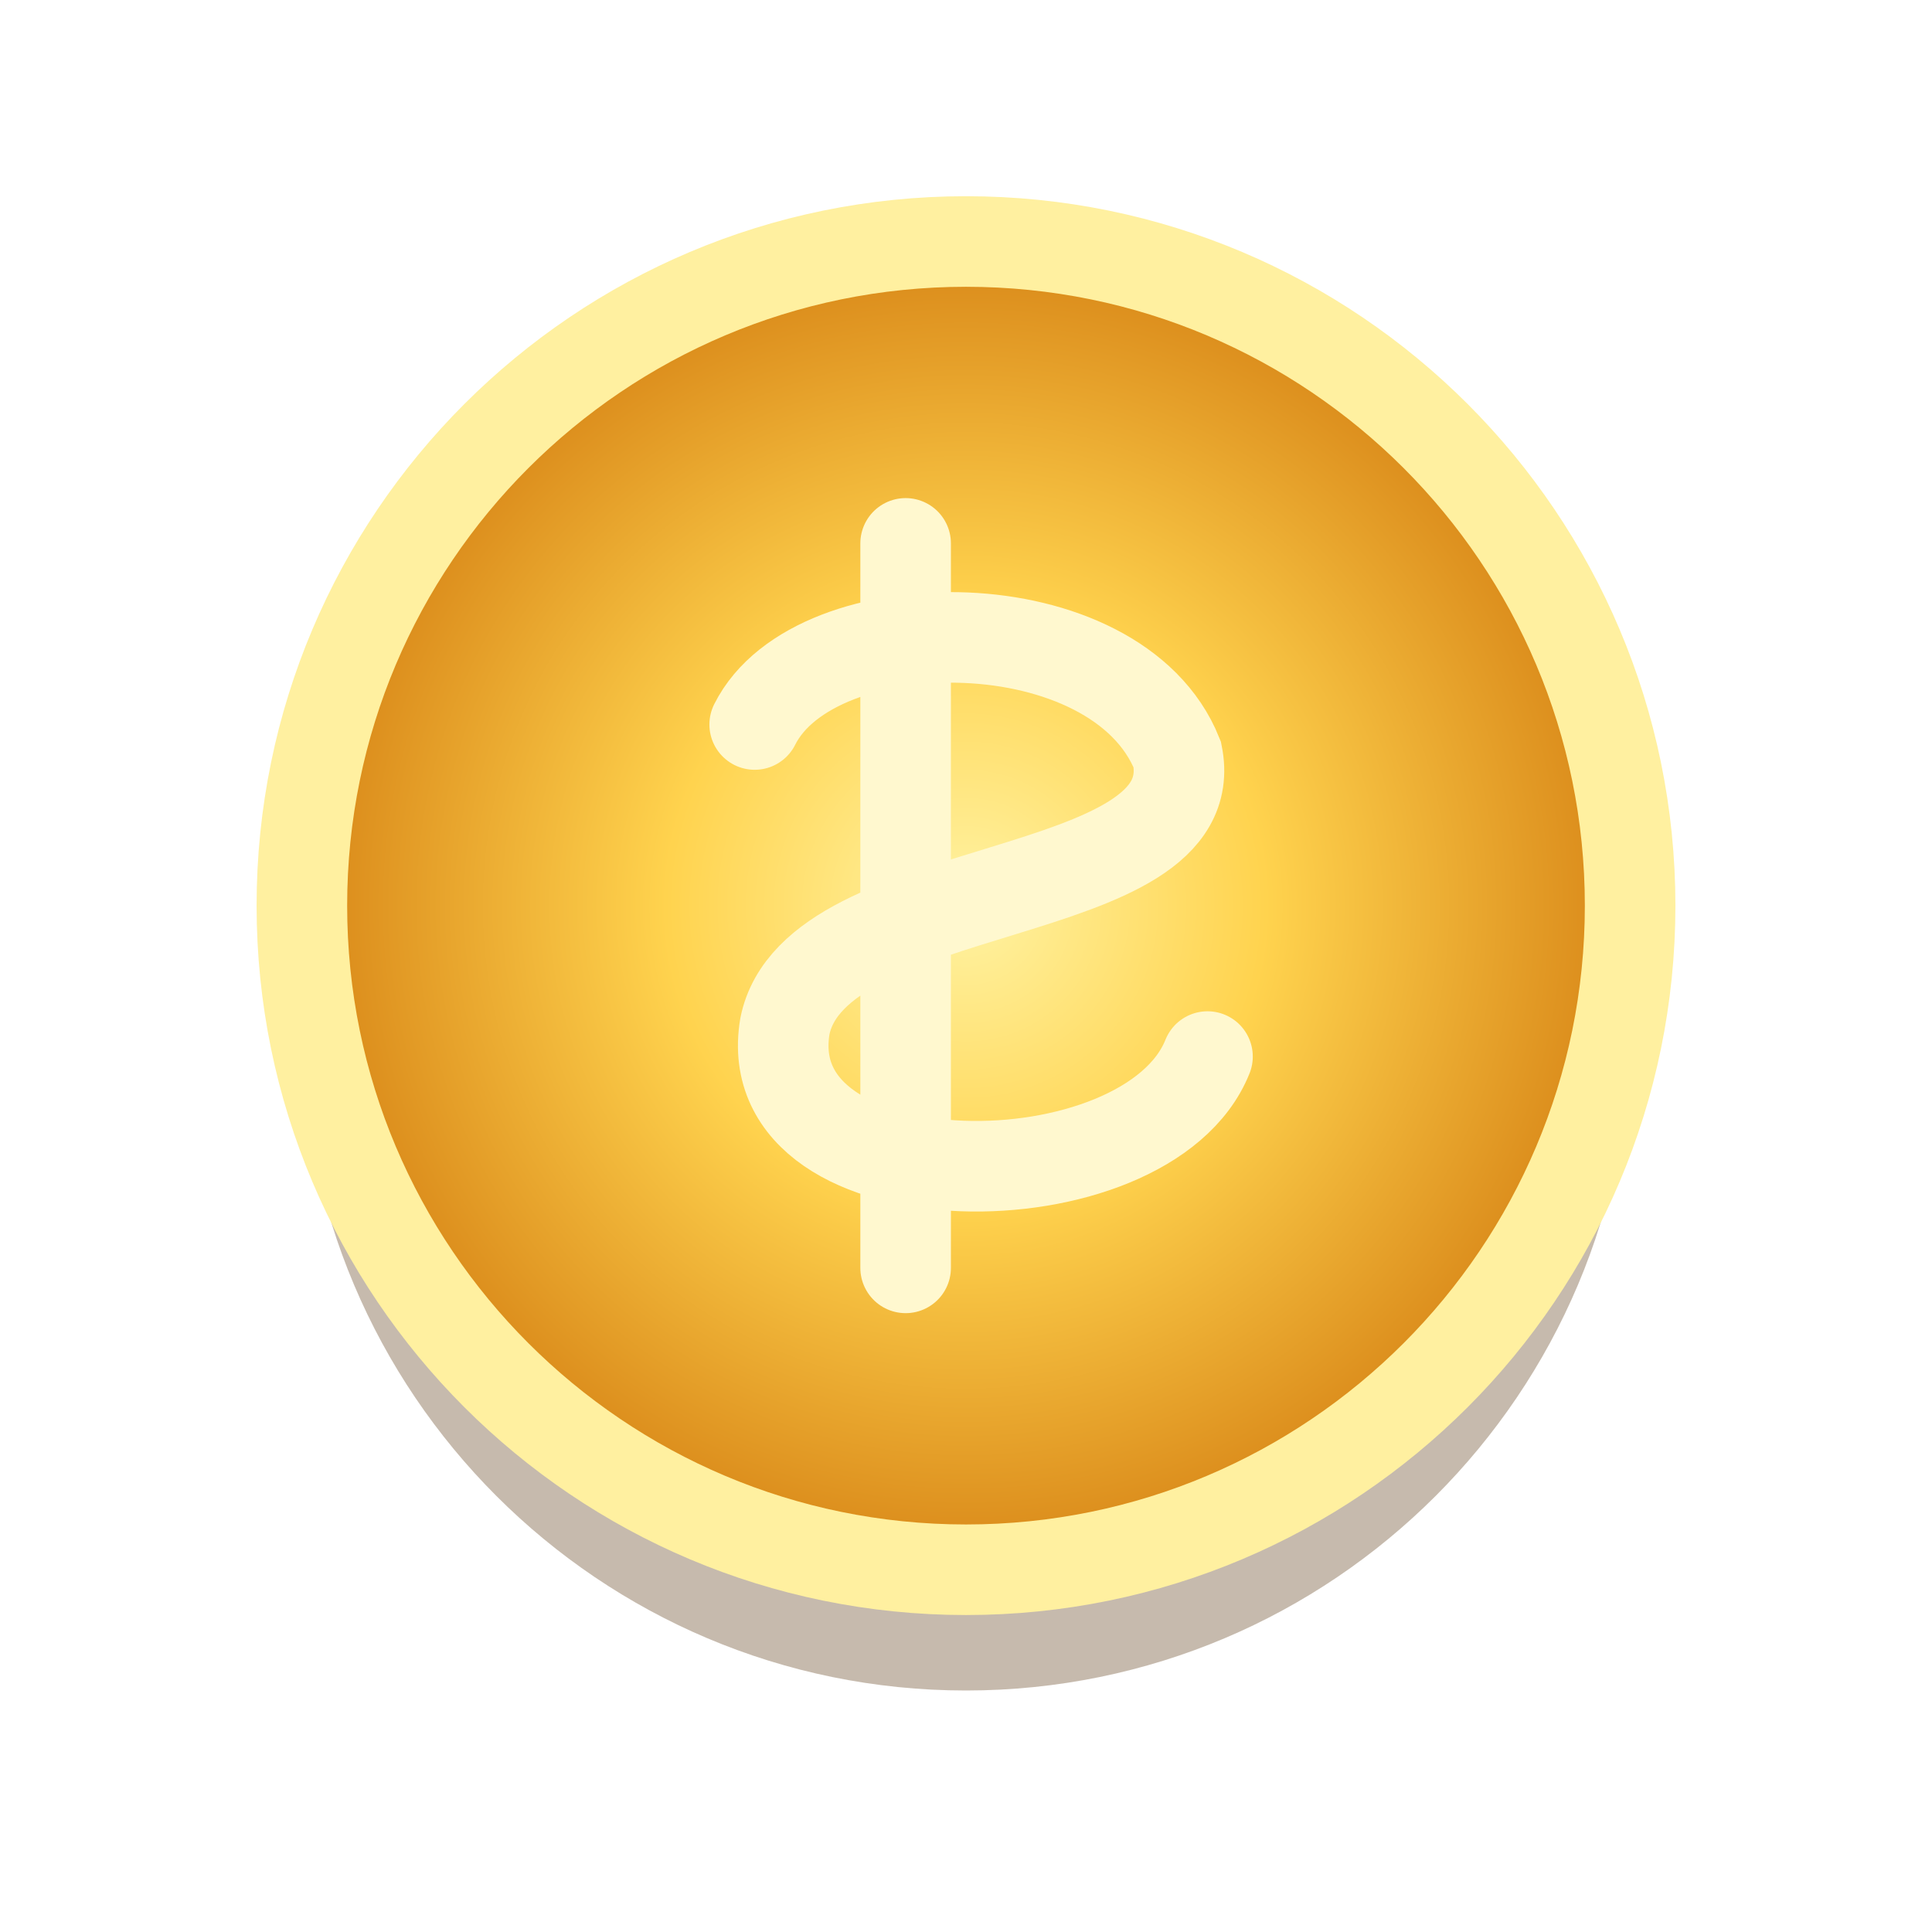
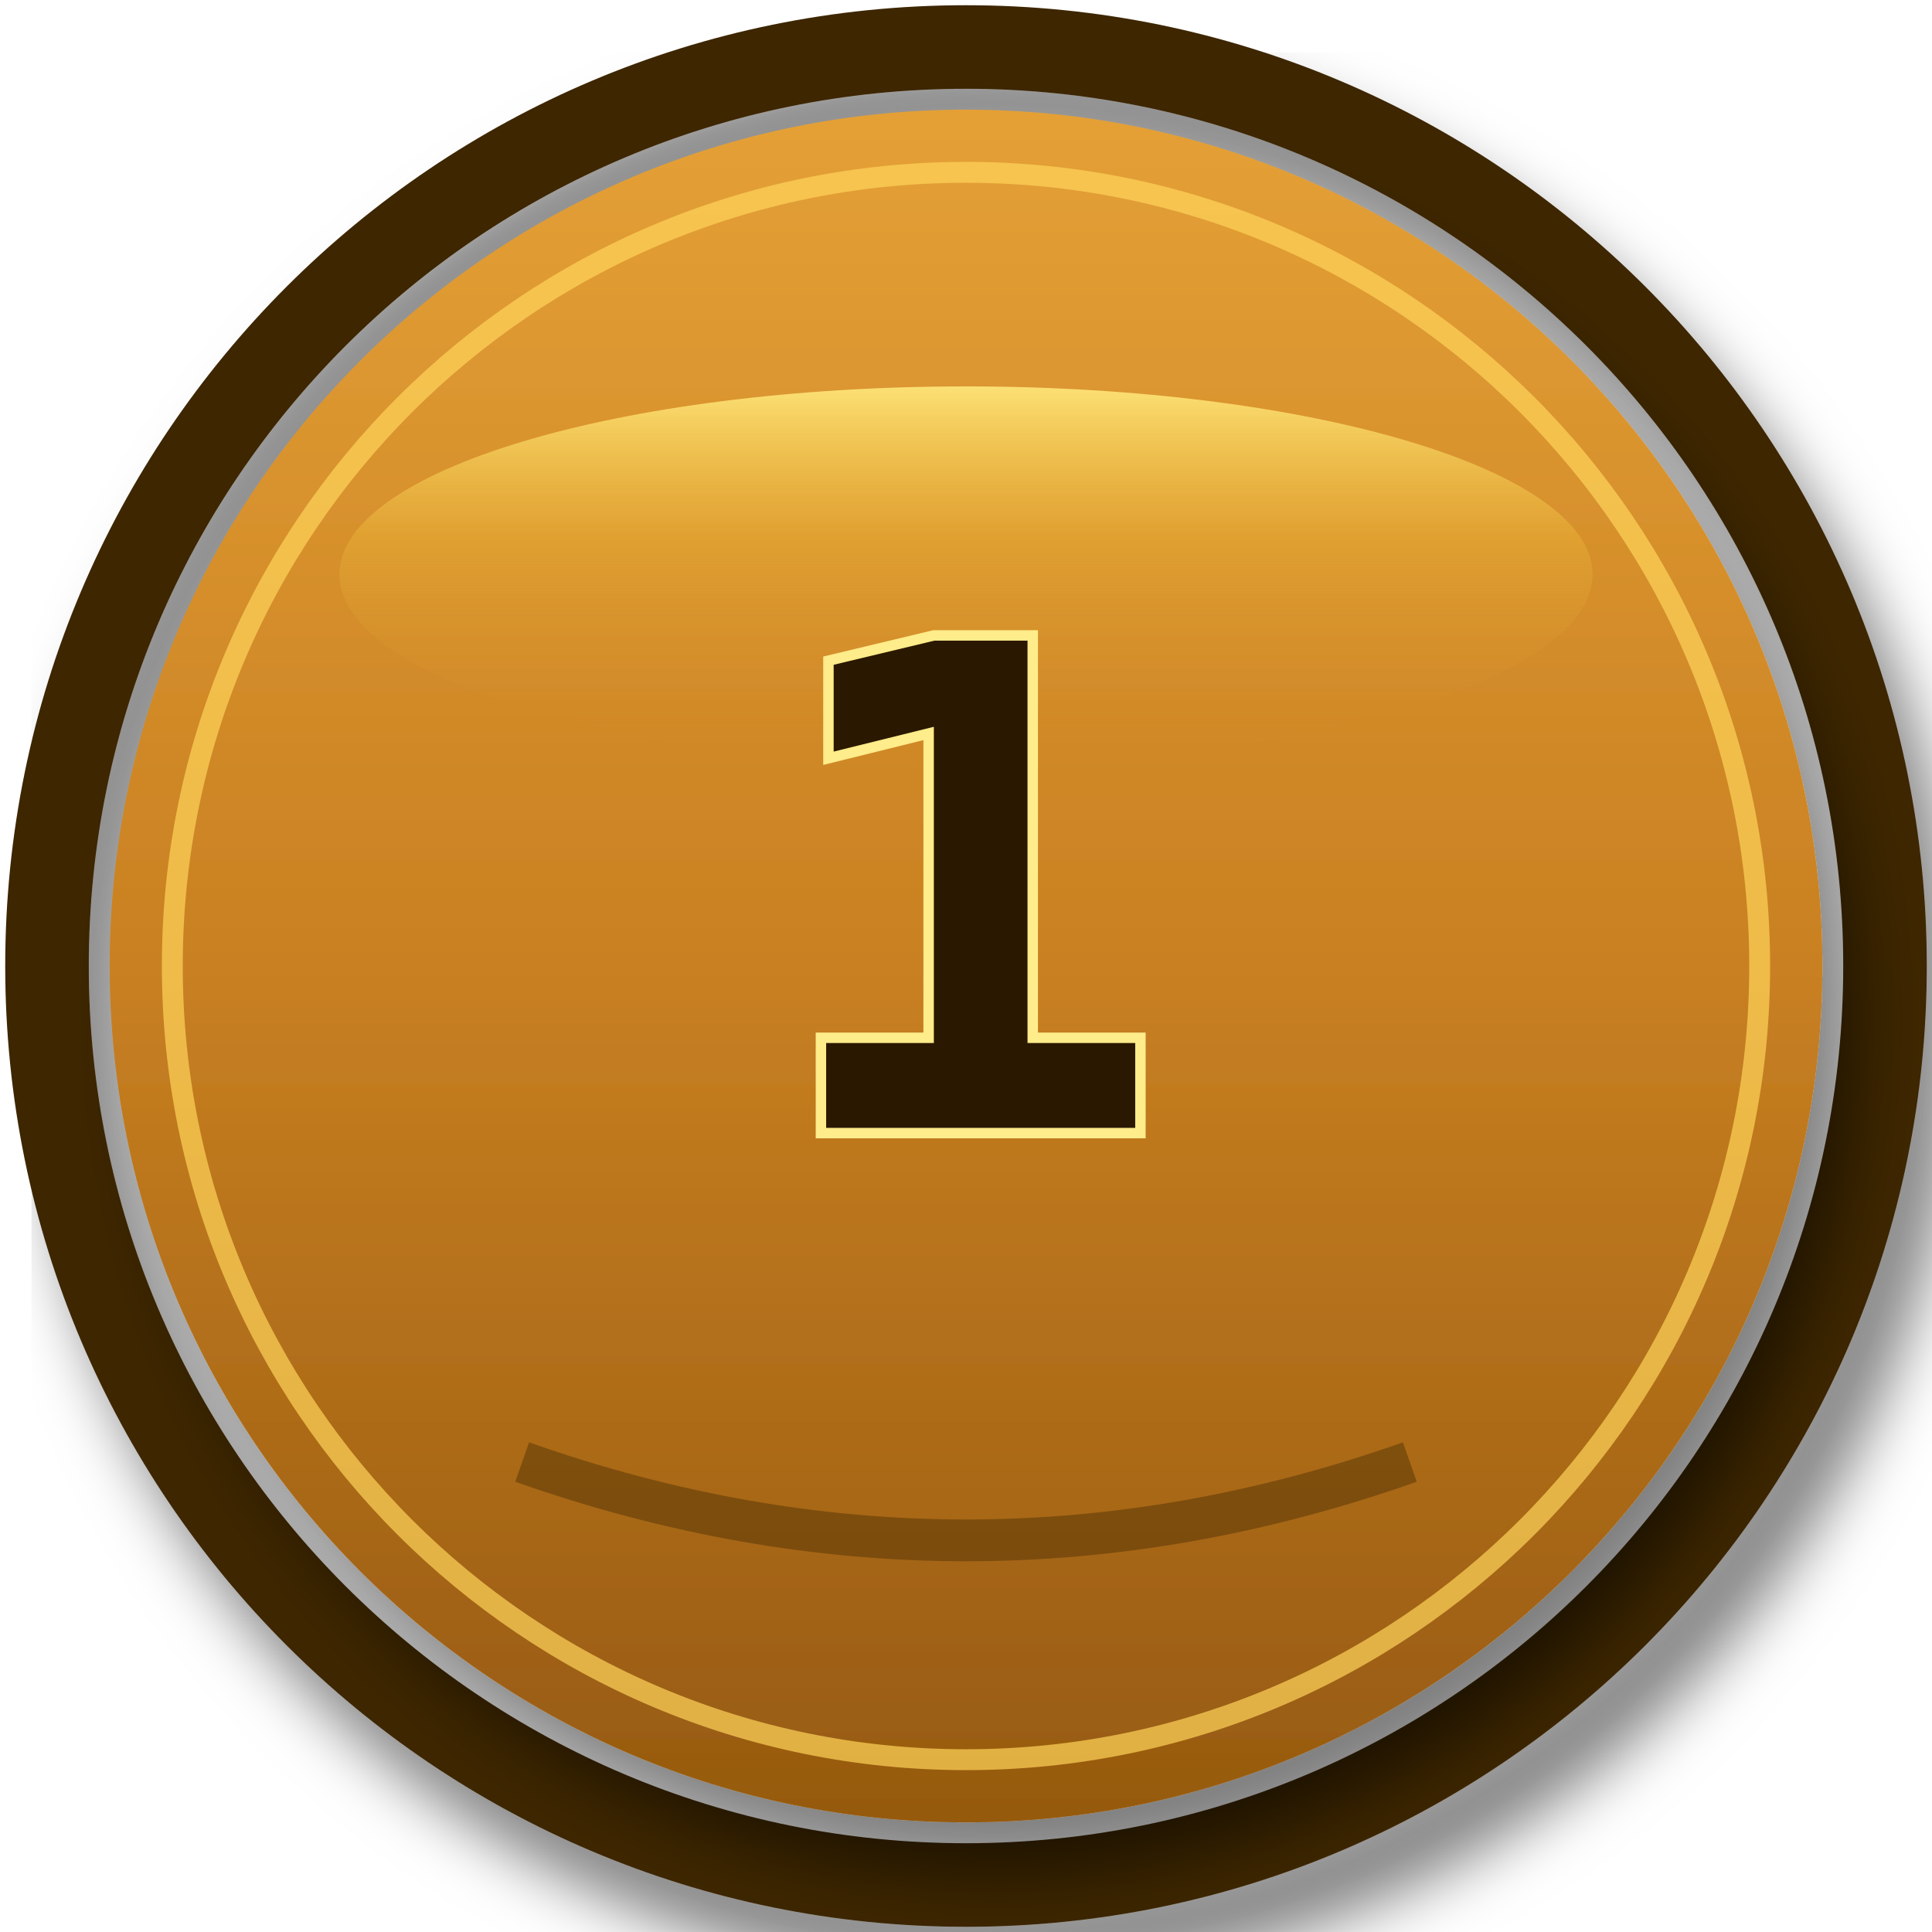
- <svg xmlns="http://www.w3.org/2000/svg" width="64" height="64" viewBox="0 0 64 64">
+ <svg xmlns="http://www.w3.org/2000/svg" width="185" height="185" viewBox="0 0 185 185">
  <defs>
-     <radialGradient id="g">
-       <stop stop-color="#fff3a3" />
-       <stop offset=".45" stop-color="#ffd34e" />
-       <stop offset="1" stop-color="#d88617" />
-     </radialGradient>
+     <linearGradient id="coinCommonBody" x1="0%" y1="0%" x2="0%" y2="100%">
+       <stop offset="0%" stop-color="#e4a036" />
+       <stop offset="50%" stop-color="#c98022" />
+       <stop offset="100%" stop-color="#965a10" />
+     </linearGradient>
+     <linearGradient id="coinCommonShine" x1="0%" y1="0%" x2="0%" y2="100%">
+       <stop offset="0%" stop-color="#ffe87c" stop-opacity="0.9" />
+       <stop offset="40%" stop-color="#f5c842" stop-opacity="0.3" />
+       <stop offset="100%" stop-color="#c98022" stop-opacity="0" />
+     </linearGradient>
+     <filter id="coinShadow" x="-20%" y="-20%" width="140%" height="140%">
+       <feDropShadow dx="3" dy="5" stdDeviation="3" flood-color="#000000" flood-opacity="0.5" />
+     </filter>
  </defs>
-   <circle cx="32" cy="34" r="22" fill="#5d3a13" opacity=".35" />
-   <circle cx="32" cy="30" r="22" fill="url(#g)" stroke="#fff0a0" stroke-width="3" />
-   <path d="M30 18v24M25 24c2-4 12-4 14 1 1 5-12 4-13 9-1 6 12 6 14 1" fill="none" stroke="#fff8cf" stroke-width="3" stroke-linecap="round" />
+   <circle cx="92.5" cy="92.5" r="88" fill="none" stroke="#3d2500" stroke-width="8" filter="url(#coinShadow)" />
+   <circle cx="92.5" cy="92.5" r="82" fill="url(#coinCommonBody)" filter="url(#coinShadow)" />
+   <ellipse cx="92.5" cy="55" rx="60" ry="18" fill="url(#coinCommonShine)" />
+   <circle cx="92.5" cy="92.5" r="76" fill="none" stroke="#ffd45a" stroke-width="2" opacity="0.7" />
+   <text x="92.5" y="108" text-anchor="middle" font-family="monospace, monospace" font-size="64" font-weight="900" fill="#2a1800" font-variant-numeric="tabular-nums" paint-order="stroke fill" stroke="#ffec8a" stroke-width="2">1</text>
+   <path d="M50 140 Q92.5 155 135 140" fill="none" stroke="#3d2500" stroke-width="4" opacity="0.4" />
</svg>
